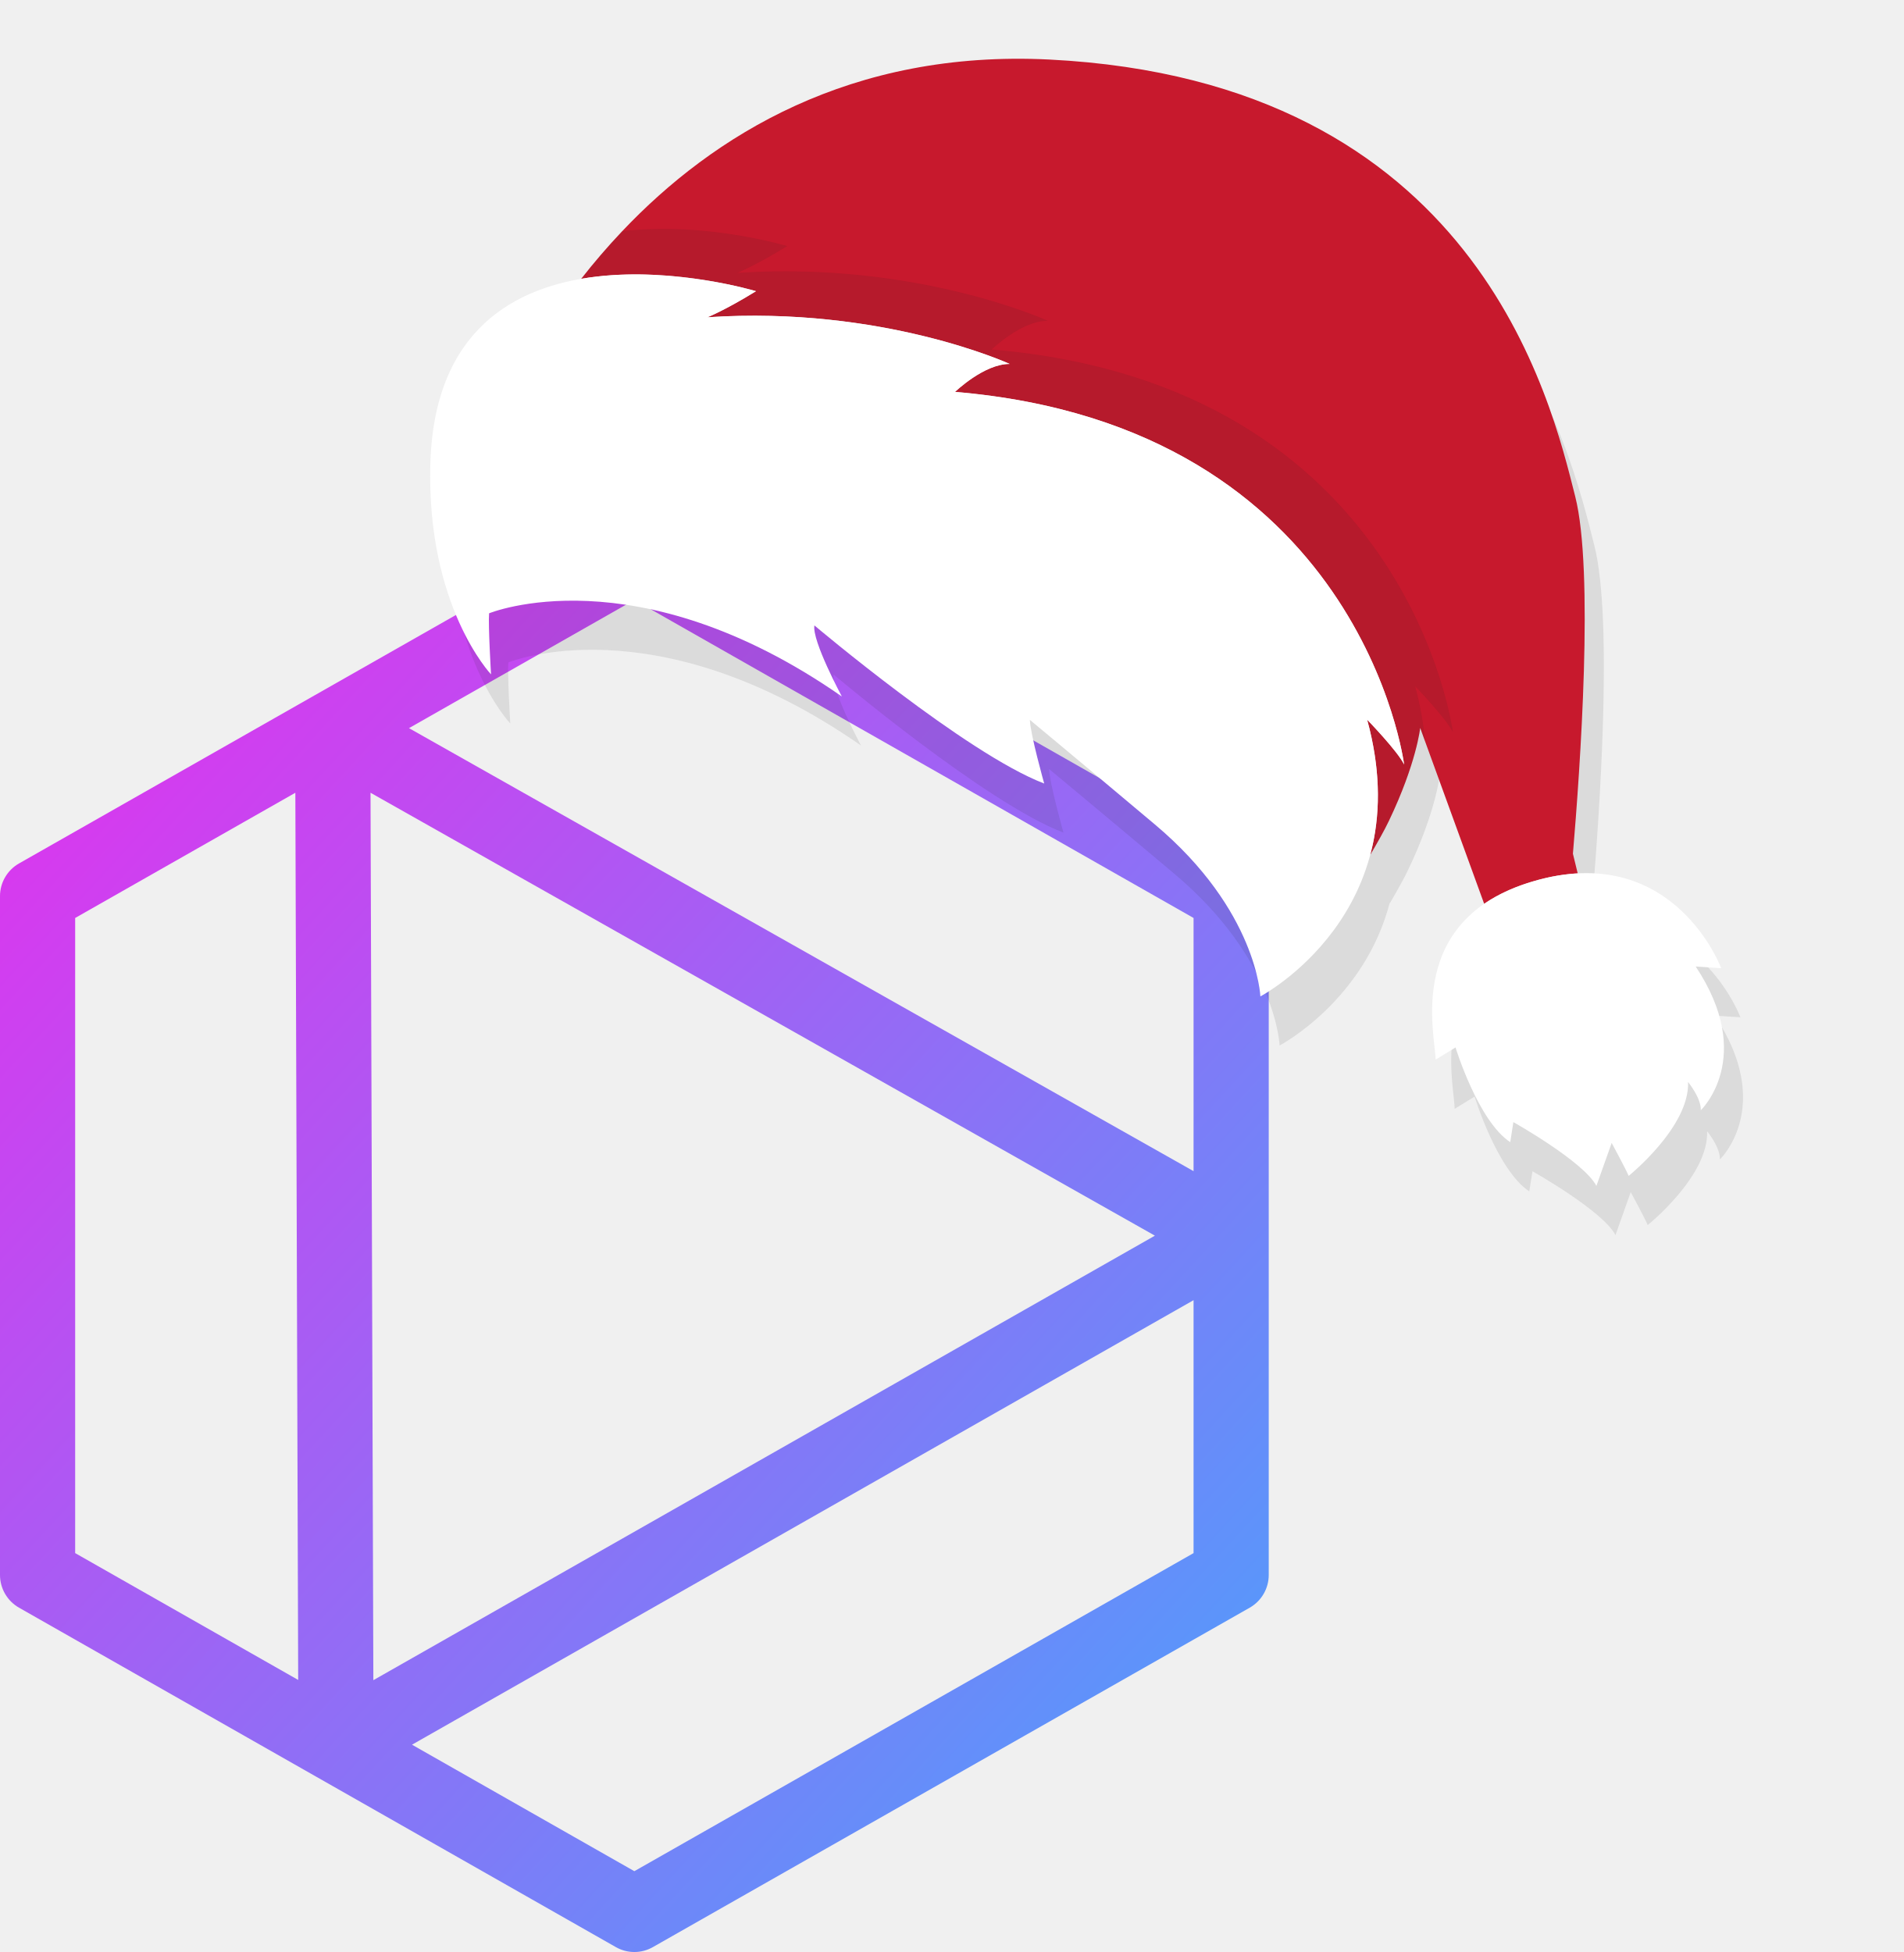
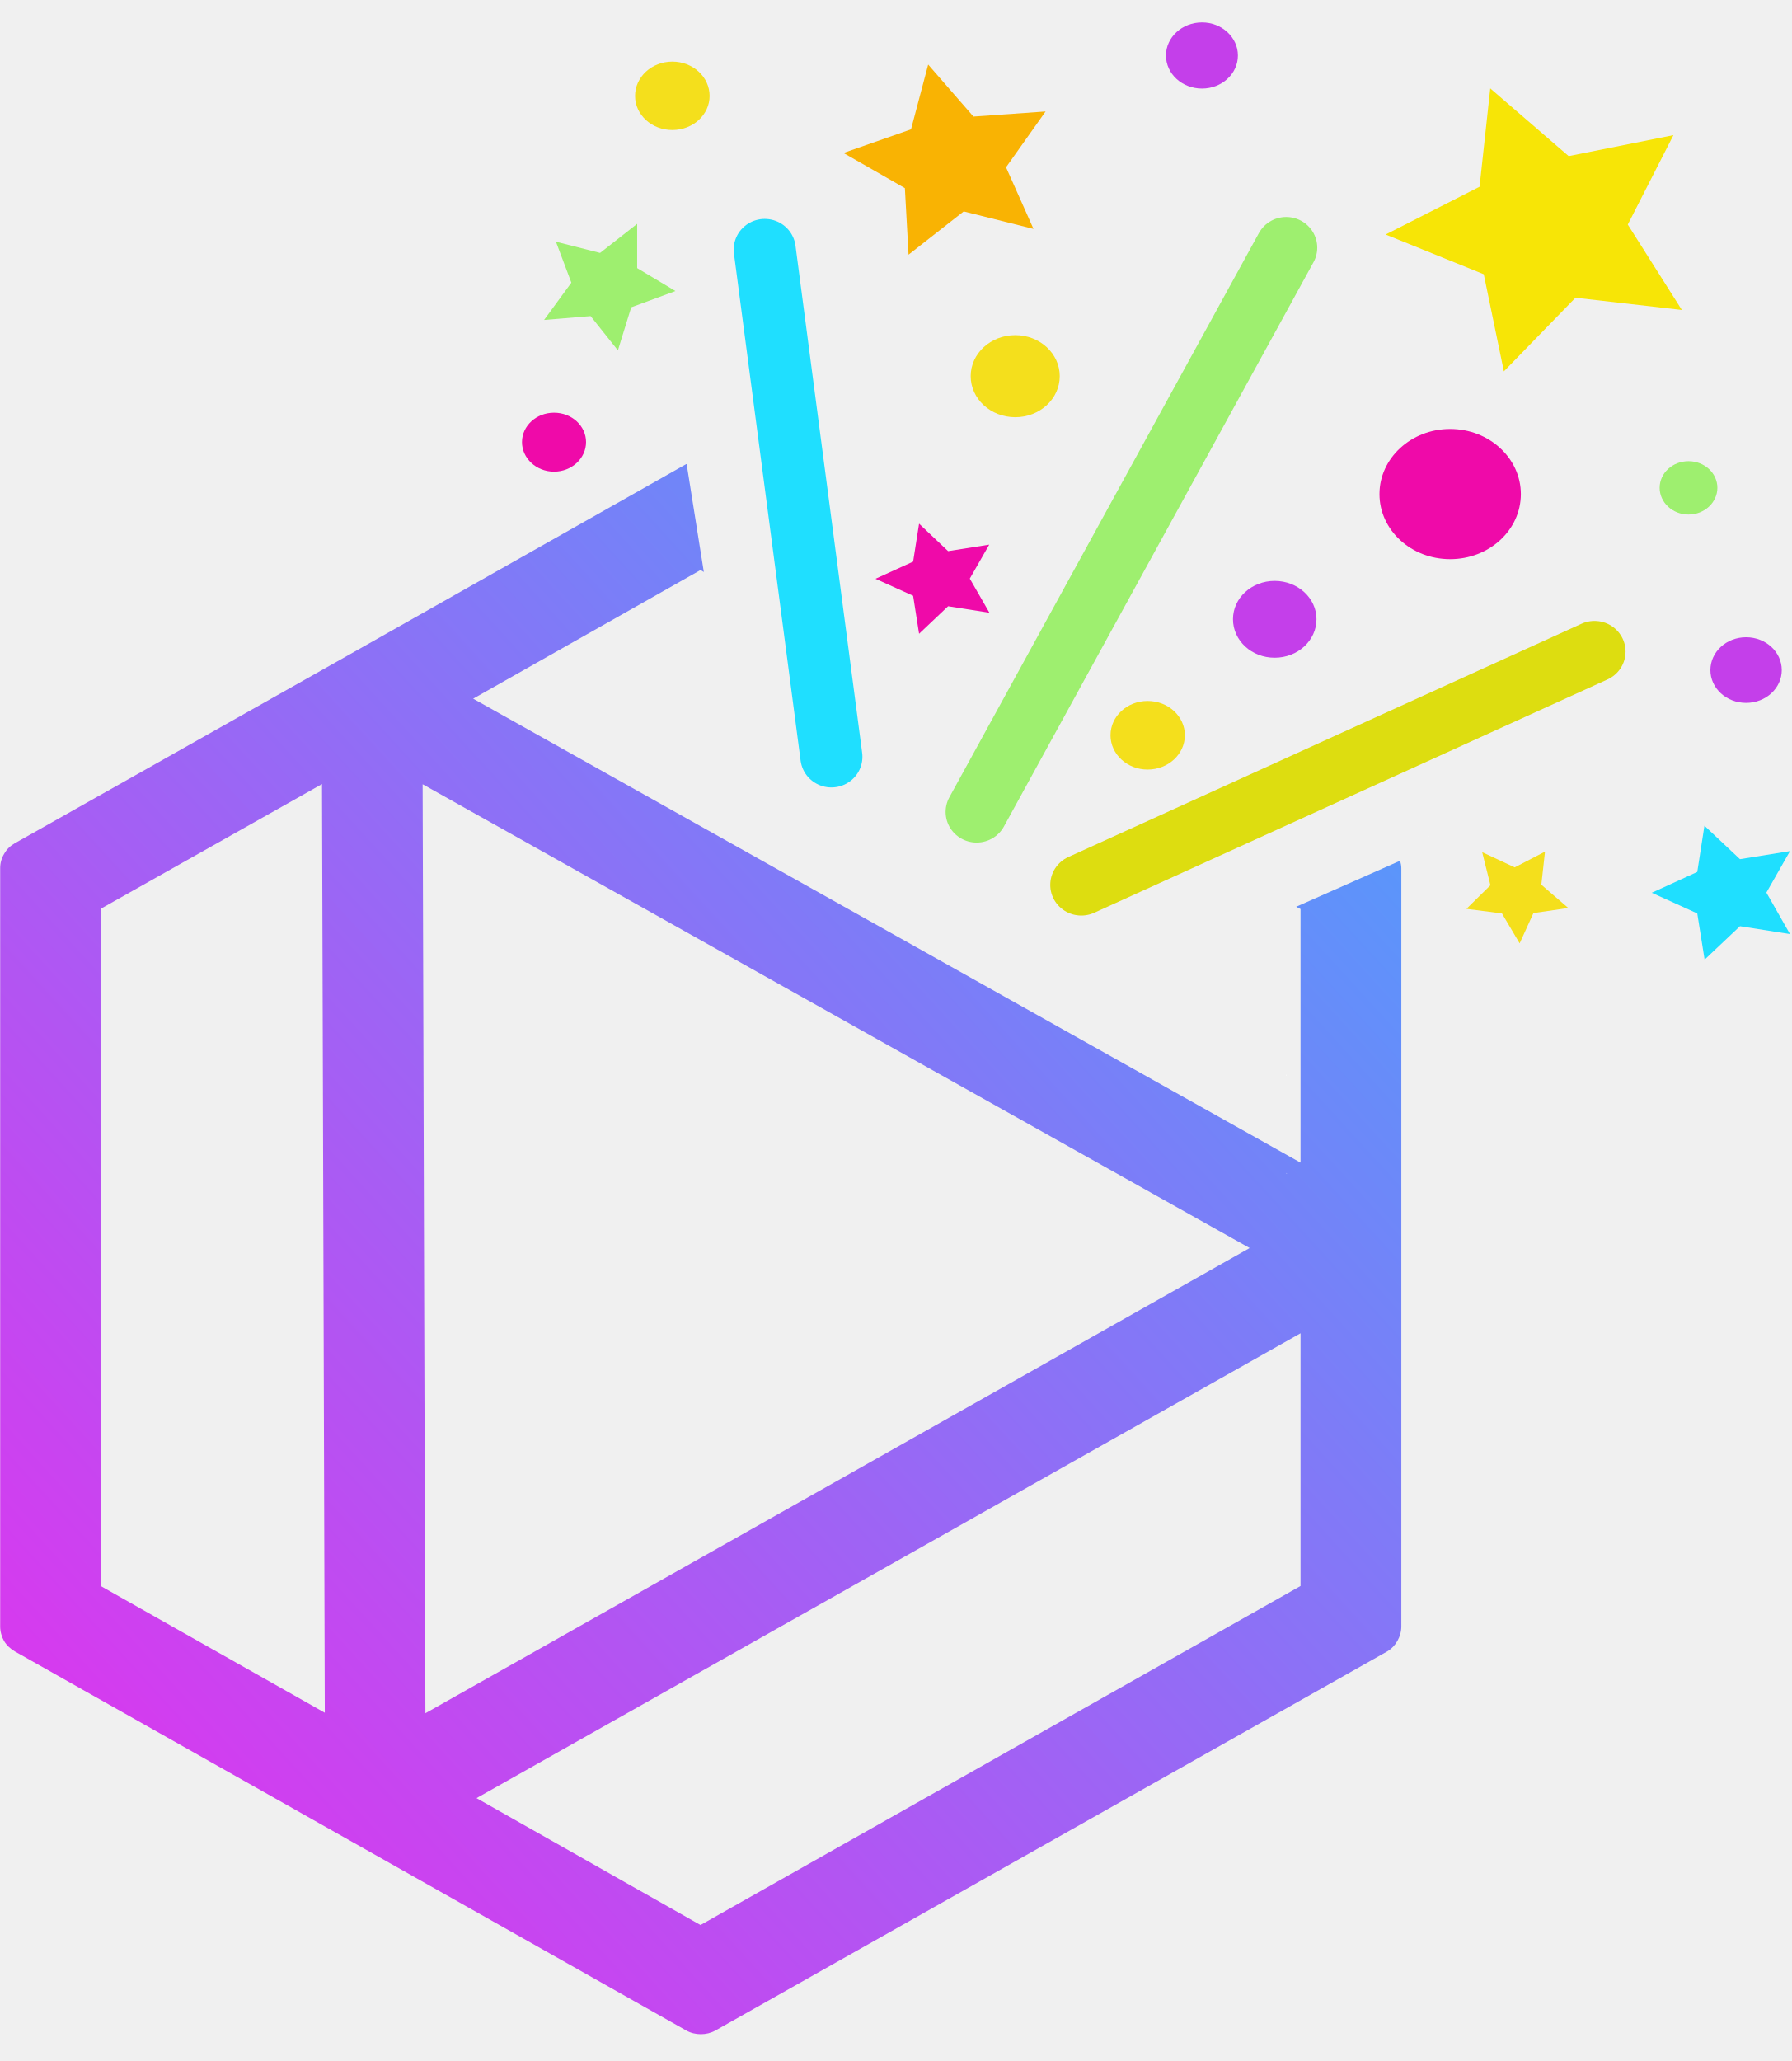
- <svg xmlns="http://www.w3.org/2000/svg" width="39" height="40" viewBox="0 0 39 40" fill="none">
-   <path fill-rule="evenodd" clip-rule="evenodd" d="M12.616 10.739C12.852 10.604 13.141 10.604 13.377 10.738L25.604 17.694C25.844 17.831 25.993 18.087 25.993 18.363L25.993 32.274C25.993 32.551 25.844 32.807 25.604 32.944L13.377 39.899C13.141 40.034 12.852 40.034 12.616 39.899L0.389 32.944C0.149 32.807 0 32.551 0 32.274L0 18.363C0 18.086 0.149 17.831 0.389 17.694L6.436 14.254L12.616 10.739ZM12.996 12.294L8.379 14.921L24.453 23.999V18.811L12.996 12.294ZM23.661 25.321L7.591 16.245L7.649 34.43L23.661 25.321ZM6.109 34.425L6.051 16.245L1.54 18.811L1.54 31.826L6.109 34.425ZM8.441 35.752L24.453 26.643L24.453 31.826L12.996 38.344L8.441 35.752Z" fill="url(#paint0_linear_1124_2400)" />
-   <path opacity="0.1" d="M35.656 20.845C35.656 20.845 34.88 18.758 32.672 18.905L32.715 18.902L32.617 18.501C32.767 16.743 33.051 12.71 32.664 11.18C32.164 9.197 30.645 2.665 21.889 2.226C17.827 2.023 15.005 3.776 13.139 5.744C12.834 6.066 12.555 6.393 12.3 6.719L12.318 6.716C10.77 6.979 9.284 7.912 9.21 10.505C9.127 13.426 10.454 14.825 10.454 14.825C10.454 14.825 10.393 13.82 10.414 13.574C10.414 13.574 13.413 12.334 17.64 15.277C17.64 15.277 17.025 14.135 17.079 13.822C17.079 13.822 20.193 16.454 21.787 17.061C21.787 17.061 21.503 16.053 21.492 15.757C21.492 15.757 22.376 16.489 24.054 17.9C26.151 19.662 26.216 21.424 26.216 21.424C26.216 21.424 27.972 20.502 28.484 18.453L28.467 18.521C28.513 18.44 28.561 18.36 28.606 18.281C28.698 18.117 28.785 17.96 28.846 17.83C28.988 17.534 29.099 17.267 29.186 17.032C29.446 16.331 29.489 15.925 29.488 15.924L29.588 16.196L30.798 19.528L30.837 19.502C29.332 20.5 29.8 22.289 29.802 22.722L30.211 22.471C30.211 22.471 30.672 23.978 31.331 24.413L31.396 24.001C31.396 24.001 32.838 24.811 33.097 25.309L33.409 24.428C33.409 24.428 33.697 24.958 33.757 25.104C33.757 25.104 35.011 24.097 34.974 23.18C34.974 23.18 35.245 23.509 35.236 23.759C35.236 23.759 36.37 22.676 35.131 20.813L35.656 20.845ZM28.575 17.999C28.574 18.005 28.573 18.011 28.573 18.017C28.577 17.98 28.582 17.942 28.587 17.905C28.584 17.927 28.581 17.949 28.578 17.972L28.575 17.999ZM28.522 18.293C28.53 18.259 28.536 18.226 28.542 18.193C28.536 18.226 28.529 18.26 28.522 18.293V18.293ZM28.549 18.16C28.553 18.125 28.561 18.087 28.567 18.051C28.561 18.087 28.555 18.124 28.549 18.16V18.16ZM28.447 15.921C28.434 15.868 28.421 15.816 28.406 15.762C28.421 15.815 28.434 15.867 28.447 15.92L28.447 15.921ZM28.489 16.101C28.478 16.05 28.467 15.998 28.453 15.946C28.466 15.997 28.478 16.049 28.489 16.1L28.489 16.101ZM28.525 16.282C28.516 16.232 28.506 16.182 28.495 16.132C28.506 16.181 28.516 16.231 28.526 16.28L28.525 16.282ZM28.544 16.384C28.548 16.41 28.552 16.435 28.556 16.461C28.548 16.412 28.54 16.362 28.531 16.312C28.536 16.335 28.54 16.359 28.545 16.383L28.544 16.384ZM28.581 16.637C28.575 16.587 28.567 16.537 28.56 16.486C28.568 16.535 28.575 16.585 28.582 16.635L28.581 16.637ZM28.599 16.796C28.594 16.748 28.589 16.7 28.582 16.652C28.589 16.699 28.594 16.747 28.599 16.794L28.599 16.796ZM28.613 16.956C28.61 16.909 28.606 16.861 28.602 16.813C28.605 16.86 28.609 16.906 28.611 16.954L28.613 16.956ZM28.621 17.118C28.62 17.073 28.617 17.028 28.615 16.983C28.617 17.027 28.619 17.072 28.62 17.116L28.621 17.118ZM28.625 17.279C28.624 17.236 28.624 17.192 28.622 17.149C28.623 17.19 28.623 17.234 28.624 17.277L28.625 17.279ZM28.623 17.438C28.624 17.395 28.625 17.352 28.625 17.309C28.624 17.351 28.623 17.394 28.622 17.438L28.623 17.438ZM28.617 17.586C28.619 17.545 28.621 17.505 28.622 17.464C28.62 17.503 28.618 17.543 28.616 17.584L28.617 17.586ZM28.607 17.727C28.612 17.688 28.613 17.648 28.616 17.608C28.612 17.648 28.609 17.686 28.606 17.726L28.607 17.727ZM28.592 17.873C28.597 17.834 28.602 17.795 28.604 17.756C28.6 17.794 28.596 17.833 28.591 17.871L28.592 17.873ZM28.577 15.938C28.657 16.024 28.754 16.132 28.848 16.242L28.756 16.138C28.693 16.064 28.631 15.995 28.576 15.936L28.577 15.938ZM26.468 21.179L26.434 21.213L26.468 21.179ZM26.42 21.226L26.352 21.293L26.42 21.226ZM26.335 21.31L26.313 21.332L26.335 21.31ZM12.485 6.691L12.46 6.695L12.485 6.691ZM12.566 6.681L12.541 6.684L12.566 6.681ZM12.645 6.671L12.621 6.674L12.645 6.671ZM12.725 6.663L12.703 6.665L12.725 6.663ZM12.805 6.655L12.784 6.657L12.805 6.655ZM12.885 6.649L12.865 6.651L12.885 6.649ZM12.964 6.644L12.947 6.645L12.964 6.644ZM13.043 6.639L13.029 6.64L13.043 6.639ZM13.122 6.636L13.112 6.636L13.122 6.636ZM13.201 6.633L13.197 6.632L13.201 6.633ZM15.883 6.974C15.68 7.099 15.506 7.198 15.362 7.276C15.357 7.278 15.353 7.28 15.348 7.283C15.495 7.204 15.673 7.103 15.882 6.974L15.883 6.974ZM21.08 8.465C20.924 8.463 20.761 8.514 20.609 8.586C20.523 8.627 20.44 8.674 20.36 8.726C20.569 8.591 20.832 8.463 21.08 8.465V8.465ZM28.863 15.484C29.101 16.197 29.16 16.673 29.16 16.673C29.161 16.669 28.986 15.295 28.06 13.71C28.388 14.271 28.657 14.866 28.863 15.483L28.863 15.484ZM12.404 6.703L12.38 6.706L12.404 6.703ZM14.889 7.508C15.639 7.458 16.392 7.467 17.14 7.534C16.391 7.467 15.638 7.458 14.887 7.508L14.889 7.508ZM26.227 21.415L26.218 21.424L26.227 21.415ZM26.304 21.339C26.3 21.343 26.296 21.347 26.292 21.351L26.304 21.339ZM26.247 21.395L26.237 21.405C26.24 21.402 26.243 21.399 26.246 21.395L26.247 21.395ZM26.544 21.102C26.557 21.09 26.569 21.078 26.579 21.068L26.544 21.102ZM26.598 21.049L26.602 21.046C26.6 21.047 26.599 21.048 26.597 21.049L26.598 21.049ZM26.61 21.038L26.618 21.03L26.61 21.038ZM28.516 18.329C28.509 18.359 28.502 18.388 28.495 18.418C28.501 18.388 28.508 18.358 28.515 18.328L28.516 18.329ZM32.651 18.907C32.616 18.91 32.583 18.913 32.549 18.916C32.582 18.913 32.616 18.91 32.65 18.907L32.651 18.907ZM31.568 19.143C31.638 19.118 31.711 19.094 31.788 19.072C31.711 19.094 31.637 19.118 31.566 19.143L31.568 19.143ZM30.871 19.48L30.93 19.443L30.871 19.48ZM30.956 19.427C30.981 19.413 31.005 19.398 31.03 19.385C31.004 19.398 30.979 19.413 30.955 19.427L30.956 19.427ZM31.04 19.379C31.066 19.365 31.092 19.351 31.118 19.337C31.091 19.351 31.064 19.365 31.038 19.379L31.04 19.379ZM31.141 19.325C31.17 19.311 31.199 19.298 31.23 19.282C31.198 19.296 31.169 19.311 31.14 19.324L31.141 19.325ZM31.23 19.282C31.26 19.267 31.291 19.255 31.322 19.24C31.29 19.253 31.258 19.269 31.229 19.282L31.23 19.282ZM31.345 19.23C31.409 19.203 31.475 19.176 31.544 19.151C31.475 19.176 31.408 19.203 31.344 19.23L31.345 19.23ZM31.808 19.065C31.845 19.054 31.885 19.043 31.925 19.032C31.965 19.022 32.007 19.011 32.048 19.002C32.007 19.011 31.966 19.021 31.925 19.032C31.884 19.043 31.845 19.054 31.806 19.065L31.808 19.065ZM32.543 18.917C32.468 18.924 32.39 18.935 32.312 18.948C32.39 18.935 32.467 18.924 32.543 18.916L32.543 18.917ZM32.292 18.952C32.261 18.958 32.229 18.963 32.197 18.97C32.226 18.963 32.258 18.957 32.289 18.952L32.292 18.952ZM32.169 18.975C32.137 18.982 32.105 18.989 32.072 18.998C32.102 18.989 32.134 18.982 32.166 18.975L32.169 18.975Z" fill="#1A1A1A" />
-   <path d="M26.138 20.109L26.113 20.134C26.122 20.125 26.13 20.116 26.138 20.109Z" fill="white" />
-   <path d="M32.323 17.897C32.055 17.913 31.79 17.956 31.531 18.026C31.067 18.15 30.698 18.32 30.407 18.521L29.195 15.189L29.096 14.916C29.096 14.916 29.021 15.638 28.454 16.823C28.363 17.014 28.223 17.262 28.074 17.515C28.277 16.754 28.308 15.836 28.01 14.748C28.01 14.748 28.634 15.39 28.767 15.666C28.767 15.666 27.895 8.733 19.567 8.031C19.567 8.031 20.163 7.454 20.687 7.458C20.687 7.458 18.084 6.262 14.495 6.501C14.495 6.501 14.854 6.358 15.489 5.967C15.489 5.967 13.654 5.411 11.908 5.713C12.162 5.387 12.442 5.06 12.747 4.738C14.612 2.769 17.434 1.017 21.497 1.22C30.252 1.659 31.771 8.191 32.272 10.173C32.659 11.704 32.374 15.737 32.225 17.495L32.323 17.897Z" fill="#C7192D" />
-   <path opacity="0.1" d="M28.992 14.062C29.094 14.431 29.162 14.808 29.195 15.189L29.097 14.916C29.097 14.916 29.022 15.638 28.454 16.823C28.363 17.014 28.224 17.262 28.075 17.515C28.277 16.755 28.308 15.836 28.01 14.748C28.01 14.748 28.634 15.391 28.767 15.667C28.767 15.667 27.895 8.734 19.567 8.032C19.567 8.032 20.163 7.454 20.687 7.459C20.687 7.459 18.084 6.263 14.495 6.502C14.495 6.502 14.854 6.358 15.489 5.967C15.489 5.967 13.654 5.412 11.908 5.713C12.162 5.388 12.442 5.06 12.747 4.739C14.445 4.534 16.128 5.043 16.128 5.043C15.476 5.444 15.105 5.592 15.105 5.592C18.792 5.346 21.466 6.574 21.466 6.574C20.927 6.57 20.316 7.162 20.316 7.162C28.87 7.882 29.766 15.005 29.766 15.005C29.631 14.723 28.992 14.062 28.992 14.062Z" fill="#1A1A1A" />
-   <path d="M15.489 5.967C15.489 5.967 8.974 3.995 8.817 9.5C8.734 12.421 10.06 13.819 10.06 13.819C10.06 13.819 10 12.815 10.02 12.568C10.02 12.568 13.02 11.328 17.247 14.272C17.247 14.272 16.632 13.129 16.685 12.816C16.685 12.816 19.799 15.448 21.393 16.056C21.393 16.056 21.109 15.048 21.099 14.751C21.099 14.751 21.983 15.484 23.661 16.895C25.757 18.657 25.822 20.418 25.822 20.418C25.822 20.418 29.093 18.701 28.009 14.747C28.009 14.747 28.633 15.39 28.766 15.666C28.766 15.666 27.894 8.733 19.566 8.03C19.566 8.03 20.162 7.454 20.686 7.458C20.686 7.458 18.082 6.262 14.494 6.501C14.494 6.502 14.855 6.358 15.489 5.967Z" fill="white" />
-   <path d="M35.263 19.84C35.263 19.84 34.315 17.288 31.531 18.026C28.747 18.765 29.407 21.2 29.412 21.714L29.82 21.464C29.82 21.464 30.281 22.971 30.941 23.405L31.005 22.994C31.005 22.994 32.448 23.804 32.706 24.301L33.019 23.421C33.019 23.421 33.306 23.95 33.367 24.096C33.367 24.096 34.62 23.09 34.584 22.172C34.584 22.172 34.855 22.501 34.845 22.751C34.845 22.751 35.979 21.669 34.74 19.805L35.263 19.84Z" fill="white" />
+ <svg xmlns="http://www.w3.org/2000/svg" width="40px" height="46px" viewBox="0 0 40 45" version="1.1">
  <defs>
-     <linearGradient id="paint0_linear_1124_2400" x1="28.288" y1="35.522" x2="0.556" y2="10.032" gradientUnits="userSpaceOnUse">
-       <stop stop-color="#4BA1FC" />
-       <stop offset="1" stop-color="#EC2AED" />
+     <clipPath id="clip1">
+       <path d="M 0 9 L 32 9 L 32 44.91 L 0 44.91 Z M 0 9 " />
+     </clipPath>
+     <linearGradient id="linear0" gradientUnits="userSpaceOnUse" x1="183.98" y1="75.14" x2="-10.55" y2="251.04" gradientTransform="matrix(0.17316,0,0,0.171103,0,0)">
+       <stop offset="0" style="stop-color:rgb(29.412%,63.137%,98.824%);stop-opacity:1;" />
+       <stop offset="1" style="stop-color:rgb(92.549%,16.471%,92.941%);stop-opacity:1;" />
    </linearGradient>
+     <clipPath id="clip2">
+       <path d="M 36 17 L 39.957 17 L 39.957 21 L 36 21 Z M 36 17 " />
+     </clipPath>
+     <clipPath id="clip3">
+       <path d="M 38 13 L 39.957 13 L 39.957 16 L 38 16 Z M 38 13 " />
+     </clipPath>
  </defs>
+   <g id="surface1">
+     <g clip-path="url(#clip1)" clip-rule="nonzero">
+       <path style=" stroke:none;fill-rule:evenodd;fill:url(#linear0);" d="M 31.254 18.711 L 28.934 19.738 L 29.031 19.789 L 29.031 25.449 L 10.562 15.094 L 15.637 12.223 L 15.711 12.266 L 15.328 9.859 L 15.316 9.859 L 7.75 14.137 L 0.332 18.32 C 0.234 18.375 0.148 18.457 0.094 18.555 C 0.035 18.652 0.004 18.762 0.004 18.875 L 0.004 35.801 C 0.004 35.914 0.035 36.027 0.09 36.125 C 0.148 36.223 0.234 36.301 0.332 36.359 L 15.32 44.82 C 15.418 44.875 15.531 44.902 15.645 44.902 C 15.758 44.902 15.871 44.875 15.969 44.82 L 30.965 36.359 C 31.062 36.301 31.141 36.219 31.195 36.121 C 31.25 36.023 31.281 35.914 31.281 35.801 L 31.281 18.883 C 31.281 18.824 31.27 18.766 31.254 18.711 Z M 2.246 34.898 L 2.246 19.785 L 7.188 17 L 7.25 37.727 Z M 9.434 17.004 L 27.895 27.355 L 9.496 37.738 Z M 29.031 34.898 L 15.637 42.465 L 10.637 39.633 L 29.031 29.258 Z M 29.031 34.898 " />
+     </g>
+     <path style=" stroke:none;fill-rule:nonzero;fill:rgb(100%,100%,100%);fill-opacity:1;" d="M 28.703 23.5 C 28.703 23.5 28.703 23.492 28.711 23.488 C 28.719 23.488 28.719 23.488 28.719 23.488 L 28.719 23.504 C 28.719 23.504 28.715 23.504 28.715 23.504 C 28.711 23.504 28.707 23.504 28.707 23.504 Z M 28.703 23.5 " />
+     <path style=" stroke:none;fill-rule:nonzero;fill:rgb(100%,100%,100%);fill-opacity:1;" d="M 28.715 25.691 C 28.715 25.691 28.715 25.691 28.715 25.684 C 28.715 25.672 28.715 25.684 28.723 25.684 C 28.734 25.684 28.723 25.691 28.723 25.691 C 28.723 25.695 28.723 25.691 28.715 25.691 Z M 28.715 25.691 " />
+     <path style=" stroke:none;fill-rule:nonzero;fill:rgb(100%,100%,100%);fill-opacity:1;" d="M 31.871 18.168 L 31.895 18.168 C 31.895 18.168 31.895 18.176 31.883 18.18 C 31.871 18.18 31.871 18.18 31.871 18.18 Z M 31.871 18.168 " />
+     <path style=" stroke:none;fill-rule:nonzero;fill:rgb(100%,100%,100%);fill-opacity:1;" d="M 32.574 26.902 L 32.574 26.895 C 32.574 26.895 32.574 26.895 32.582 26.895 C 32.59 26.895 32.582 26.902 32.582 26.902 C 32.582 26.906 32.57 26.902 32.57 26.902 Z M 32.574 26.902 " />
+     <path style="fill:none;stroke-width:8;stroke-linecap:round;stroke-linejoin:round;stroke:rgb(12.157%,87.451%,100%);stroke-opacity:1;stroke-miterlimit:4;" d="M 98.581 29.633 L 107.176 95.794 " transform="matrix(0.17316,0,0,0.171103,0,0)" />
+     <path style="fill:none;stroke-width:8;stroke-linecap:round;stroke-linejoin:round;stroke:rgb(61.961%,93.725%,43.529%);stroke-opacity:1;stroke-miterlimit:4;" d="M 125.9 102.986 L 165.806 29.382 " transform="matrix(0.17316,0,0,0.171103,0,0)" />
+     <path style="fill:none;stroke-width:8;stroke-linecap:round;stroke-linejoin:round;stroke:rgb(86.667%,86.667%,6.275%);stroke-opacity:1;stroke-miterlimit:4;" d="M 139.39 112.506 L 205.554 82.073 " transform="matrix(0.17316,0,0,0.171103,0,0)" />
+     <path style=" stroke:none;fill-rule:nonzero;fill:rgb(96.863%,89.804%,2.353%);fill-opacity:1;" d="M 37.355 2.516 L 36.336 4.512 L 37.543 6.418 L 35.168 6.145 L 33.57 7.789 L 33.121 5.621 L 30.93 4.734 L 33.027 3.668 L 33.266 1.473 L 35.016 2.984 Z M 37.355 2.516 " />
+     <path style=" stroke:none;fill-rule:nonzero;fill:rgb(95.686%,87.451%,10.98%);fill-opacity:1;" d="M 34.488 18.508 L 34.406 19.246 L 35.008 19.766 L 34.23 19.879 L 33.922 20.555 L 33.527 19.887 L 32.734 19.785 L 33.27 19.258 L 33.086 18.52 L 33.812 18.859 Z M 34.488 18.508 " />
+     <path style=" stroke:none;fill-rule:nonzero;fill:rgb(93.725%,3.922%,66.275%);fill-opacity:1;" d="M 20.516 11.188 L 21.164 11.801 L 22.082 11.656 L 21.648 12.414 L 22.086 13.176 L 21.164 13.031 L 20.516 13.645 L 20.383 12.797 L 19.543 12.418 L 20.383 12.035 Z M 20.516 11.188 " />
+     <g clip-path="url(#clip2)" clip-rule="nonzero">
+       <path style=" stroke:none;fill-rule:nonzero;fill:rgb(12.157%,87.451%,100%);fill-opacity:1;" d="M 38.047 17.93 L 38.84 18.676 L 39.957 18.496 L 39.43 19.422 L 39.957 20.348 L 38.84 20.172 L 38.051 20.918 L 37.887 19.887 L 36.871 19.426 L 37.887 18.961 Z M 38.047 17.93 " />
+     </g>
+     <path style=" stroke:none;fill-rule:nonzero;fill:rgb(61.961%,93.725%,43.529%);fill-opacity:1;" d="M 12.41 4.895 L 13.395 5.145 L 14.223 4.496 L 14.223 5.484 L 15.078 5.996 L 14.09 6.359 L 13.793 7.32 L 13.184 6.555 L 12.145 6.641 L 12.754 5.809 Z M 12.41 4.895 " />
+     <path style=" stroke:none;fill-rule:nonzero;fill:rgb(97.647%,70.196%,1.176%);fill-opacity:1;" d="M 23.34 1.988 L 22.457 3.234 L 23.07 4.609 L 21.512 4.219 L 20.281 5.184 L 20.199 3.699 L 18.828 2.914 L 20.336 2.387 L 20.719 0.941 L 21.73 2.102 Z M 23.34 1.988 " />
+     <path style=" stroke:none;fill-rule:nonzero;fill:rgb(76.863%,24.706%,91.765%);fill-opacity:1;" d="M 28.453 14.18 C 28.969 14.18 29.387 13.797 29.387 13.32 C 29.387 12.848 28.969 12.465 28.453 12.465 C 27.938 12.465 27.523 12.848 27.523 13.32 C 27.523 13.797 27.938 14.18 28.453 14.18 Z M 28.453 14.18 " />
+     <path style=" stroke:none;fill-rule:nonzero;fill:rgb(76.863%,24.706%,91.765%);fill-opacity:1;" d="M 26.832 1.477 C 27.273 1.477 27.633 1.148 27.633 0.738 C 27.633 0.332 27.273 0 26.832 0 C 26.387 0 26.027 0.332 26.027 0.738 C 26.027 1.148 26.387 1.477 26.832 1.477 Z M 26.832 1.477 " />
+     <g clip-path="url(#clip3)" clip-rule="nonzero">
+       <path style=" stroke:none;fill-rule:nonzero;fill:rgb(76.863%,24.706%,91.765%);fill-opacity:1;" d="M 38.977 15.188 C 39.418 15.188 39.773 14.859 39.773 14.457 C 39.773 14.051 39.418 13.723 38.977 13.723 C 38.535 13.723 38.18 14.051 38.18 14.457 C 38.18 14.859 38.535 15.188 38.977 15.188 Z M 38.977 15.188 " />
+     </g>
+     <path style=" stroke:none;fill-rule:nonzero;fill:rgb(93.725%,3.922%,66.275%);fill-opacity:1;" d="M 12.367 10.027 C 12.762 10.027 13.082 9.73 13.082 9.367 C 13.082 9.004 12.762 8.711 12.367 8.711 C 11.973 8.711 11.652 9.004 11.652 9.367 C 11.652 9.73 11.973 10.027 12.367 10.027 Z M 12.367 10.027 " />
+     <path style=" stroke:none;fill-rule:nonzero;fill:rgb(93.725%,3.922%,66.275%);fill-opacity:1;" d="M 32.371 11.98 C 33.242 11.98 33.949 11.332 33.949 10.527 C 33.949 9.727 33.242 9.074 32.371 9.074 C 31.5 9.074 30.793 9.727 30.793 10.527 C 30.793 11.332 31.5 11.98 32.371 11.98 Z M 32.371 11.98 " />
+     <path style=" stroke:none;fill-rule:nonzero;fill:rgb(95.686%,87.451%,10.98%);fill-opacity:1;" d="M 22.664 8.812 C 23.211 8.812 23.656 8.402 23.656 7.895 C 23.656 7.391 23.211 6.98 22.664 6.98 C 22.113 6.98 21.668 7.391 21.668 7.895 C 21.668 8.402 22.113 8.812 22.664 8.812 Z M 22.664 8.812 " />
+     <path style=" stroke:none;fill-rule:nonzero;fill:rgb(95.686%,87.451%,10.98%);fill-opacity:1;" d="M 25.617 16.676 C 26.078 16.676 26.449 16.332 26.449 15.91 C 26.449 15.488 26.078 15.145 25.617 15.145 C 25.16 15.145 24.789 15.488 24.789 15.91 C 24.789 16.332 25.16 16.676 25.617 16.676 Z M 25.617 16.676 " />
+     <path style=" stroke:none;fill-rule:nonzero;fill:rgb(95.686%,87.451%,10.98%);fill-opacity:1;" d="M 15.008 2.402 C 15.469 2.402 15.84 2.062 15.84 1.641 C 15.84 1.219 15.469 0.875 15.008 0.875 C 14.547 0.875 14.176 1.219 14.176 1.641 C 14.176 2.062 14.547 2.402 15.008 2.402 Z M 15.008 2.402 " />
+     <path style=" stroke:none;fill-rule:nonzero;fill:rgb(61.961%,93.725%,43.529%);fill-opacity:1;" d="M 37.691 10.984 C 38.047 10.984 38.336 10.715 38.336 10.387 C 38.336 10.059 38.047 9.793 37.691 9.793 C 37.336 9.793 37.047 10.059 37.047 10.387 C 37.047 10.715 37.336 10.984 37.691 10.984 Z M 37.691 10.984 " />
+   </g>
</svg>
